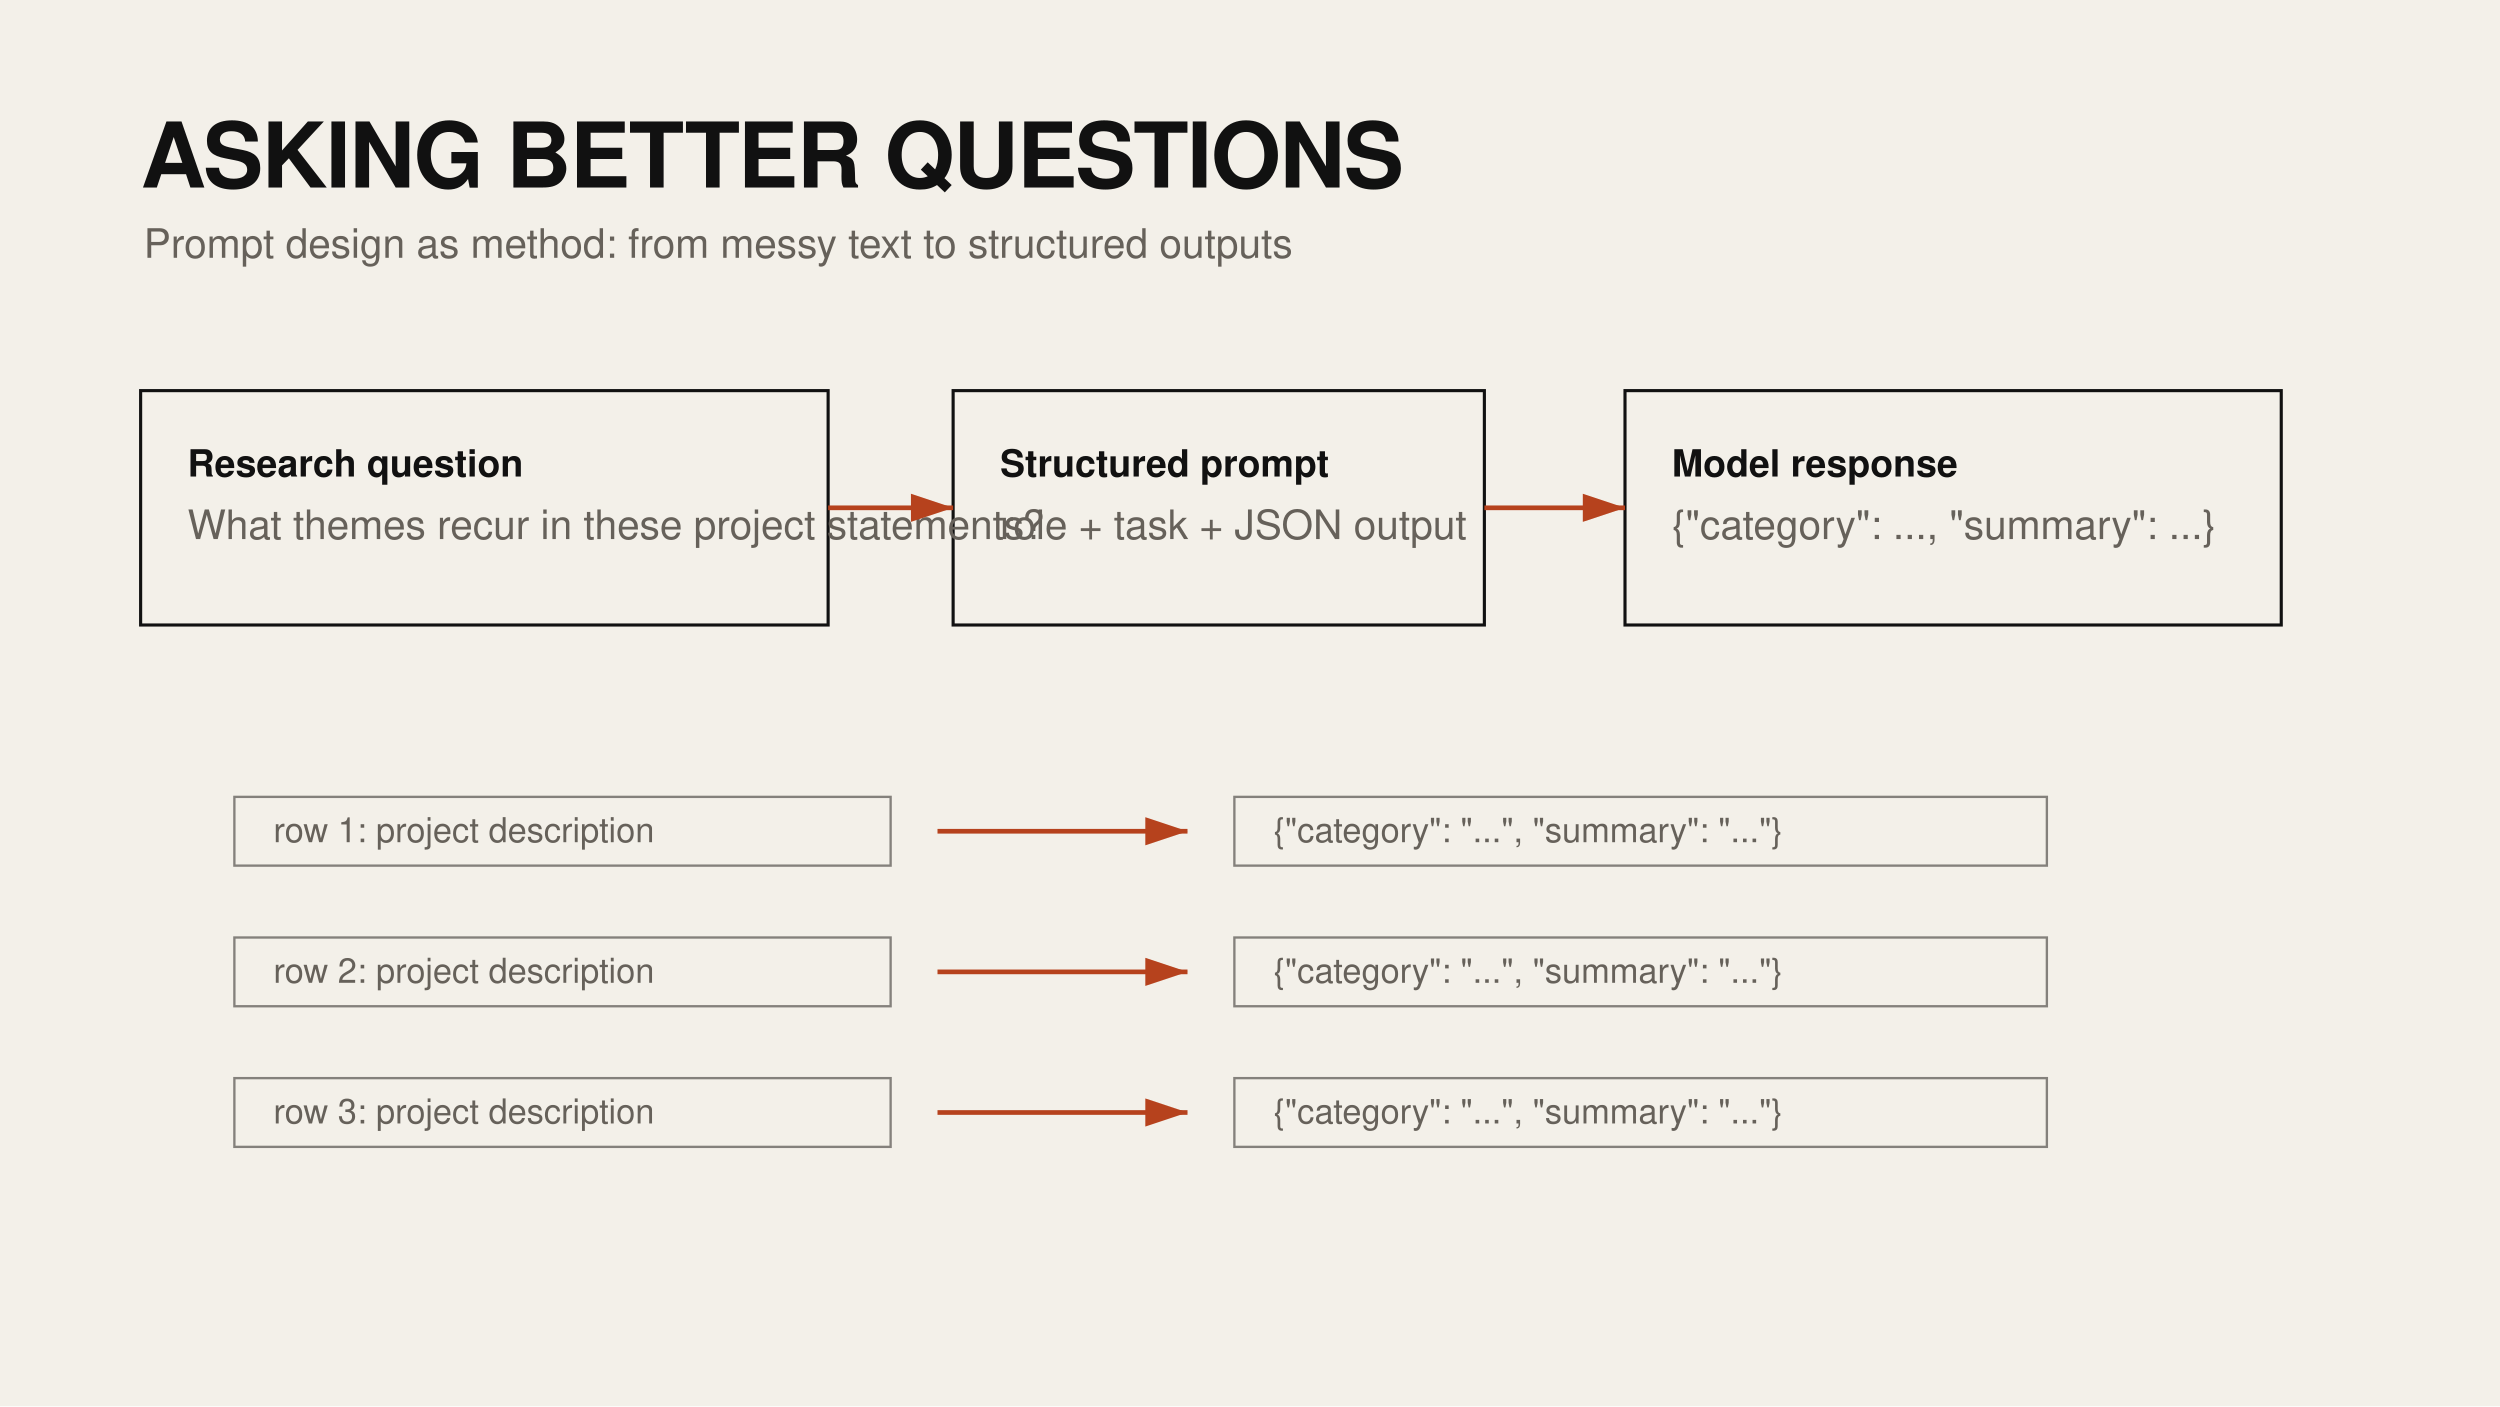
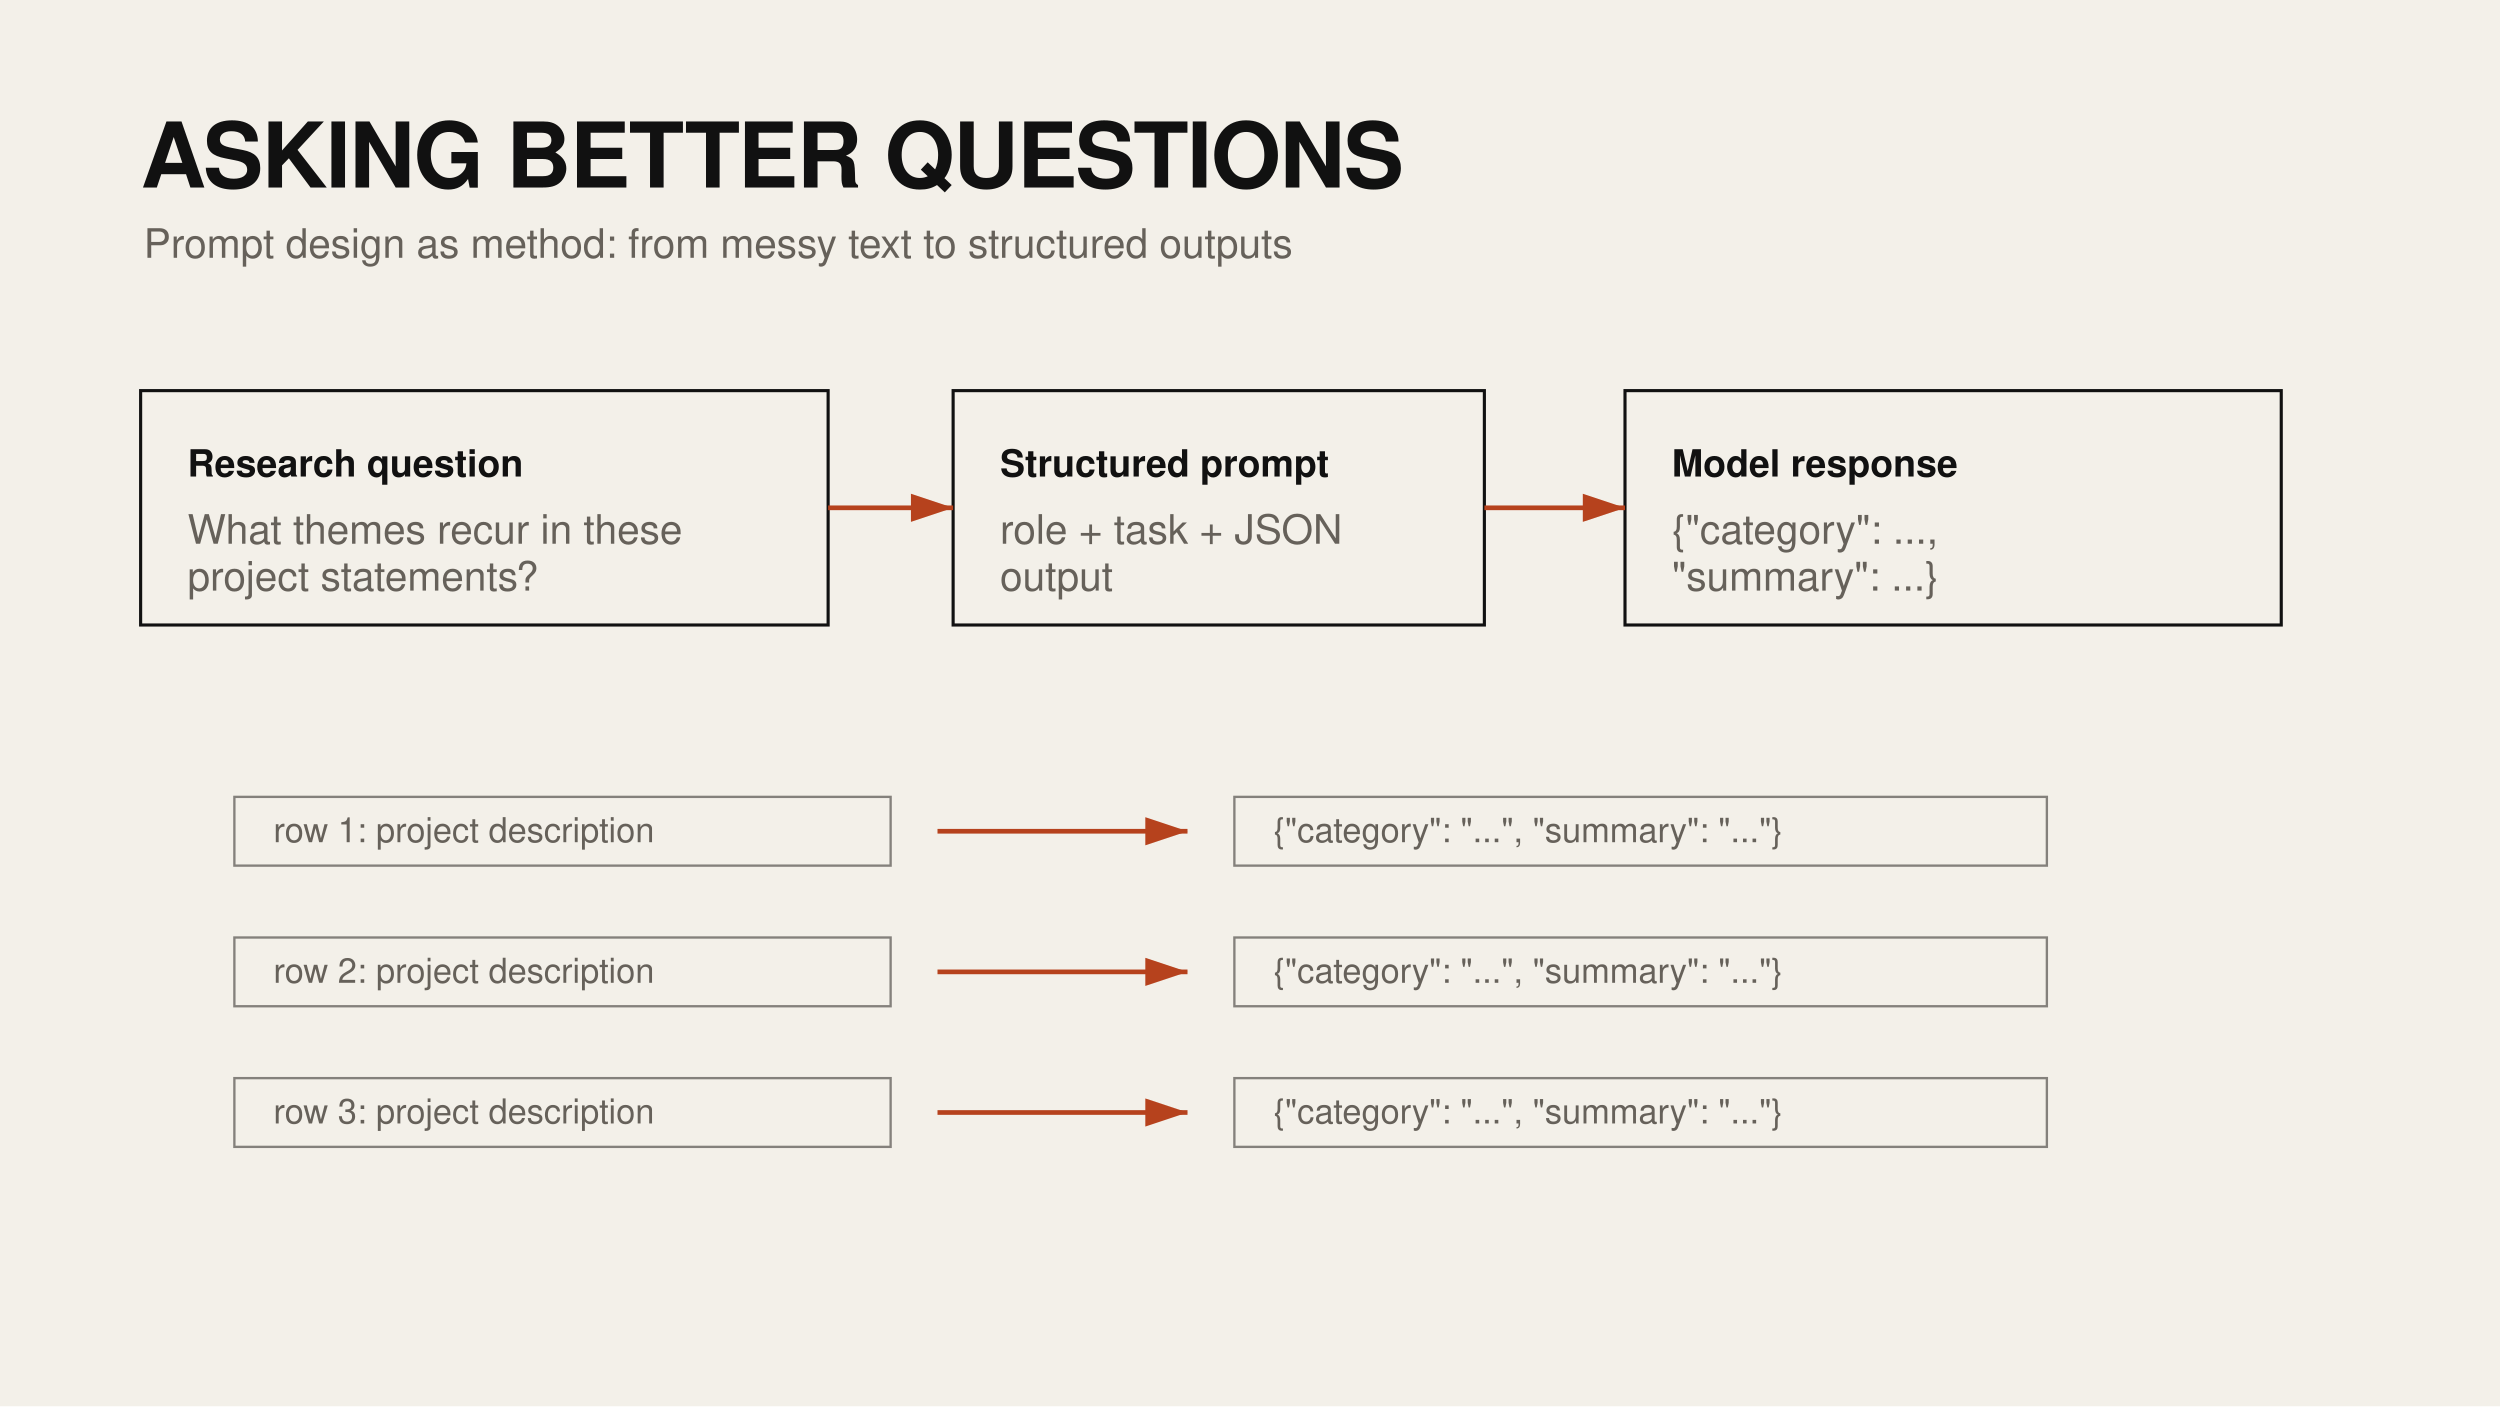
<svg xmlns="http://www.w3.org/2000/svg" width="1600" height="900" viewBox="0 0 1600 900" role="img" aria-label="Tutorial illustration">
  <rect width="1600" height="900" fill="#f3f0e9" />
  <style>
text { font-family: Helvetica, Arial, sans-serif; fill: #111111; }
.small { font-size: 22px; fill: #66615a; }
.body { font-size: 26px; fill: #66615a; }
.title { font-size: 58px; font-weight: 700; letter-spacing: -1px; }
.label { font-size: 24px; font-weight: 700; }
- .muted { fill: #66615a; }
.accent { fill: #b6421d; }
- .line { stroke: #171310; stroke-opacity: 0.18; stroke-width: 2; }
+ .line { stroke: #171310; stroke-opacity: 0.2; stroke-width: 2; }
.box { fill: none; stroke: #111111; stroke-width: 2; }
.arrow { stroke: #b6421d; stroke-width: 3; fill: none; marker-end: url(#arrow); }
+ .softbox { fill: none; stroke: #171310; stroke-opacity: 0.5; stroke-width: 1.5; }
</style>
  <defs>
    <marker id="arrow" markerWidth="10" markerHeight="10" refX="9" refY="3" orient="auto" markerUnits="strokeWidth">
      <path d="M0,0 L0,6 L9,3 z" fill="#b6421d" />
    </marker>
  </defs>
-   <text x="90" y="120" class="title">ASKING BETTER QUESTIONS</text>
-   <text x="92" y="165" class="body">Prompt design as method: from messy text to structured outputs</text>
+   <text x="90" y="120" class="title">
+     <tspan x="90" dy="0">ASKING BETTER QUESTIONS</tspan>
+   </text>
+   <text x="92" y="165" class="body">
+     <tspan x="92" dy="0">Prompt design as method: from messy text to structured outputs</tspan>
+   </text>
  <rect x="90" y="250" width="440" height="150" class="box" />
+   <text x="120" y="305" class="label">
+     <tspan x="120" dy="0">Research question</tspan>
+   </text>
+   <text x="120" y="348" class="body">
+     <tspan x="120" dy="0">What themes recur in these</tspan>
+     <tspan x="120" dy="30">project statements?</tspan>
+   </text>
  <rect x="610" y="250" width="340" height="150" class="box" />
+   <text x="640" y="305" class="label">
+     <tspan x="640" dy="0">Structured prompt</tspan>
+   </text>
+   <text x="640" y="348" class="body">
+     <tspan x="640" dy="0">role + task + JSON</tspan>
+     <tspan x="640" dy="30">output</tspan>
+   </text>
  <rect x="1040" y="250" width="420" height="150" class="box" />
-   <text x="120" y="305" class="label">Research question</text>
-   <text x="120" y="345" class="body">What themes recur in these project statements?</text>
-   <text x="640" y="305" class="label">Structured prompt</text>
-   <text x="640" y="345" class="body">role + task + JSON output</text>
-   <text x="1070" y="305" class="label">Model response</text>
-   <text x="1070" y="345" class="body">{"category": ..., "summary": ...}</text>
+   <text x="1070" y="305" class="label">
+     <tspan x="1070" dy="0">Model response</tspan>
+   </text>
+   <text x="1070" y="348" class="body">
+     <tspan x="1070" dy="0">{"category": ...,</tspan>
+     <tspan x="1070" dy="30">"summary": ...}</tspan>
+   </text>
  <line x1="530" y1="325" x2="610" y2="325" class="arrow" />
  <line x1="950" y1="325" x2="1040" y2="325" class="arrow" />
-   <rect x="150" y="510" width="420" height="44" fill="none" stroke="#171310" stroke-opacity="0.5" stroke-width="1.5" />
-   <text x="175" y="539" class="small">row 1: project description</text>
+   <rect x="150" y="510" width="420" height="44" class="softbox" />
+   <text x="175" y="539" class="small">
+     <tspan x="175" dy="0">row 1: project description</tspan>
+   </text>
  <line x1="600" y1="532" x2="760" y2="532" class="arrow" />
-   <rect x="790" y="510" width="520" height="44" fill="none" stroke="#171310" stroke-opacity="0.5" stroke-width="1.5" />
-   <text x="815" y="539" class="small">{"category": "...", "summary": "..."}</text>
-   <rect x="150" y="600" width="420" height="44" fill="none" stroke="#171310" stroke-opacity="0.5" stroke-width="1.5" />
-   <text x="175" y="629" class="small">row 2: project description</text>
+   <rect x="790" y="510" width="520" height="44" class="softbox" />
+   <text x="815" y="539" class="small">
+     <tspan x="815" dy="0">{"category": "...", "summary": "..."}</tspan>
+   </text>
+   <rect x="150" y="600" width="420" height="44" class="softbox" />
+   <text x="175" y="629" class="small">
+     <tspan x="175" dy="0">row 2: project description</tspan>
+   </text>
  <line x1="600" y1="622" x2="760" y2="622" class="arrow" />
-   <rect x="790" y="600" width="520" height="44" fill="none" stroke="#171310" stroke-opacity="0.5" stroke-width="1.5" />
-   <text x="815" y="629" class="small">{"category": "...", "summary": "..."}</text>
-   <rect x="150" y="690" width="420" height="44" fill="none" stroke="#171310" stroke-opacity="0.5" stroke-width="1.5" />
-   <text x="175" y="719" class="small">row 3: project description</text>
+   <rect x="790" y="600" width="520" height="44" class="softbox" />
+   <text x="815" y="629" class="small">
+     <tspan x="815" dy="0">{"category": "...", "summary": "..."}</tspan>
+   </text>
+   <rect x="150" y="690" width="420" height="44" class="softbox" />
+   <text x="175" y="719" class="small">
+     <tspan x="175" dy="0">row 3: project description</tspan>
+   </text>
  <line x1="600" y1="712" x2="760" y2="712" class="arrow" />
-   <rect x="790" y="690" width="520" height="44" fill="none" stroke="#171310" stroke-opacity="0.5" stroke-width="1.5" />
-   <text x="815" y="719" class="small">{"category": "...", "summary": "..."}</text>
+   <rect x="790" y="690" width="520" height="44" class="softbox" />
+   <text x="815" y="719" class="small">
+     <tspan x="815" dy="0">{"category": "...", "summary": "..."}</tspan>
+   </text>
</svg>
